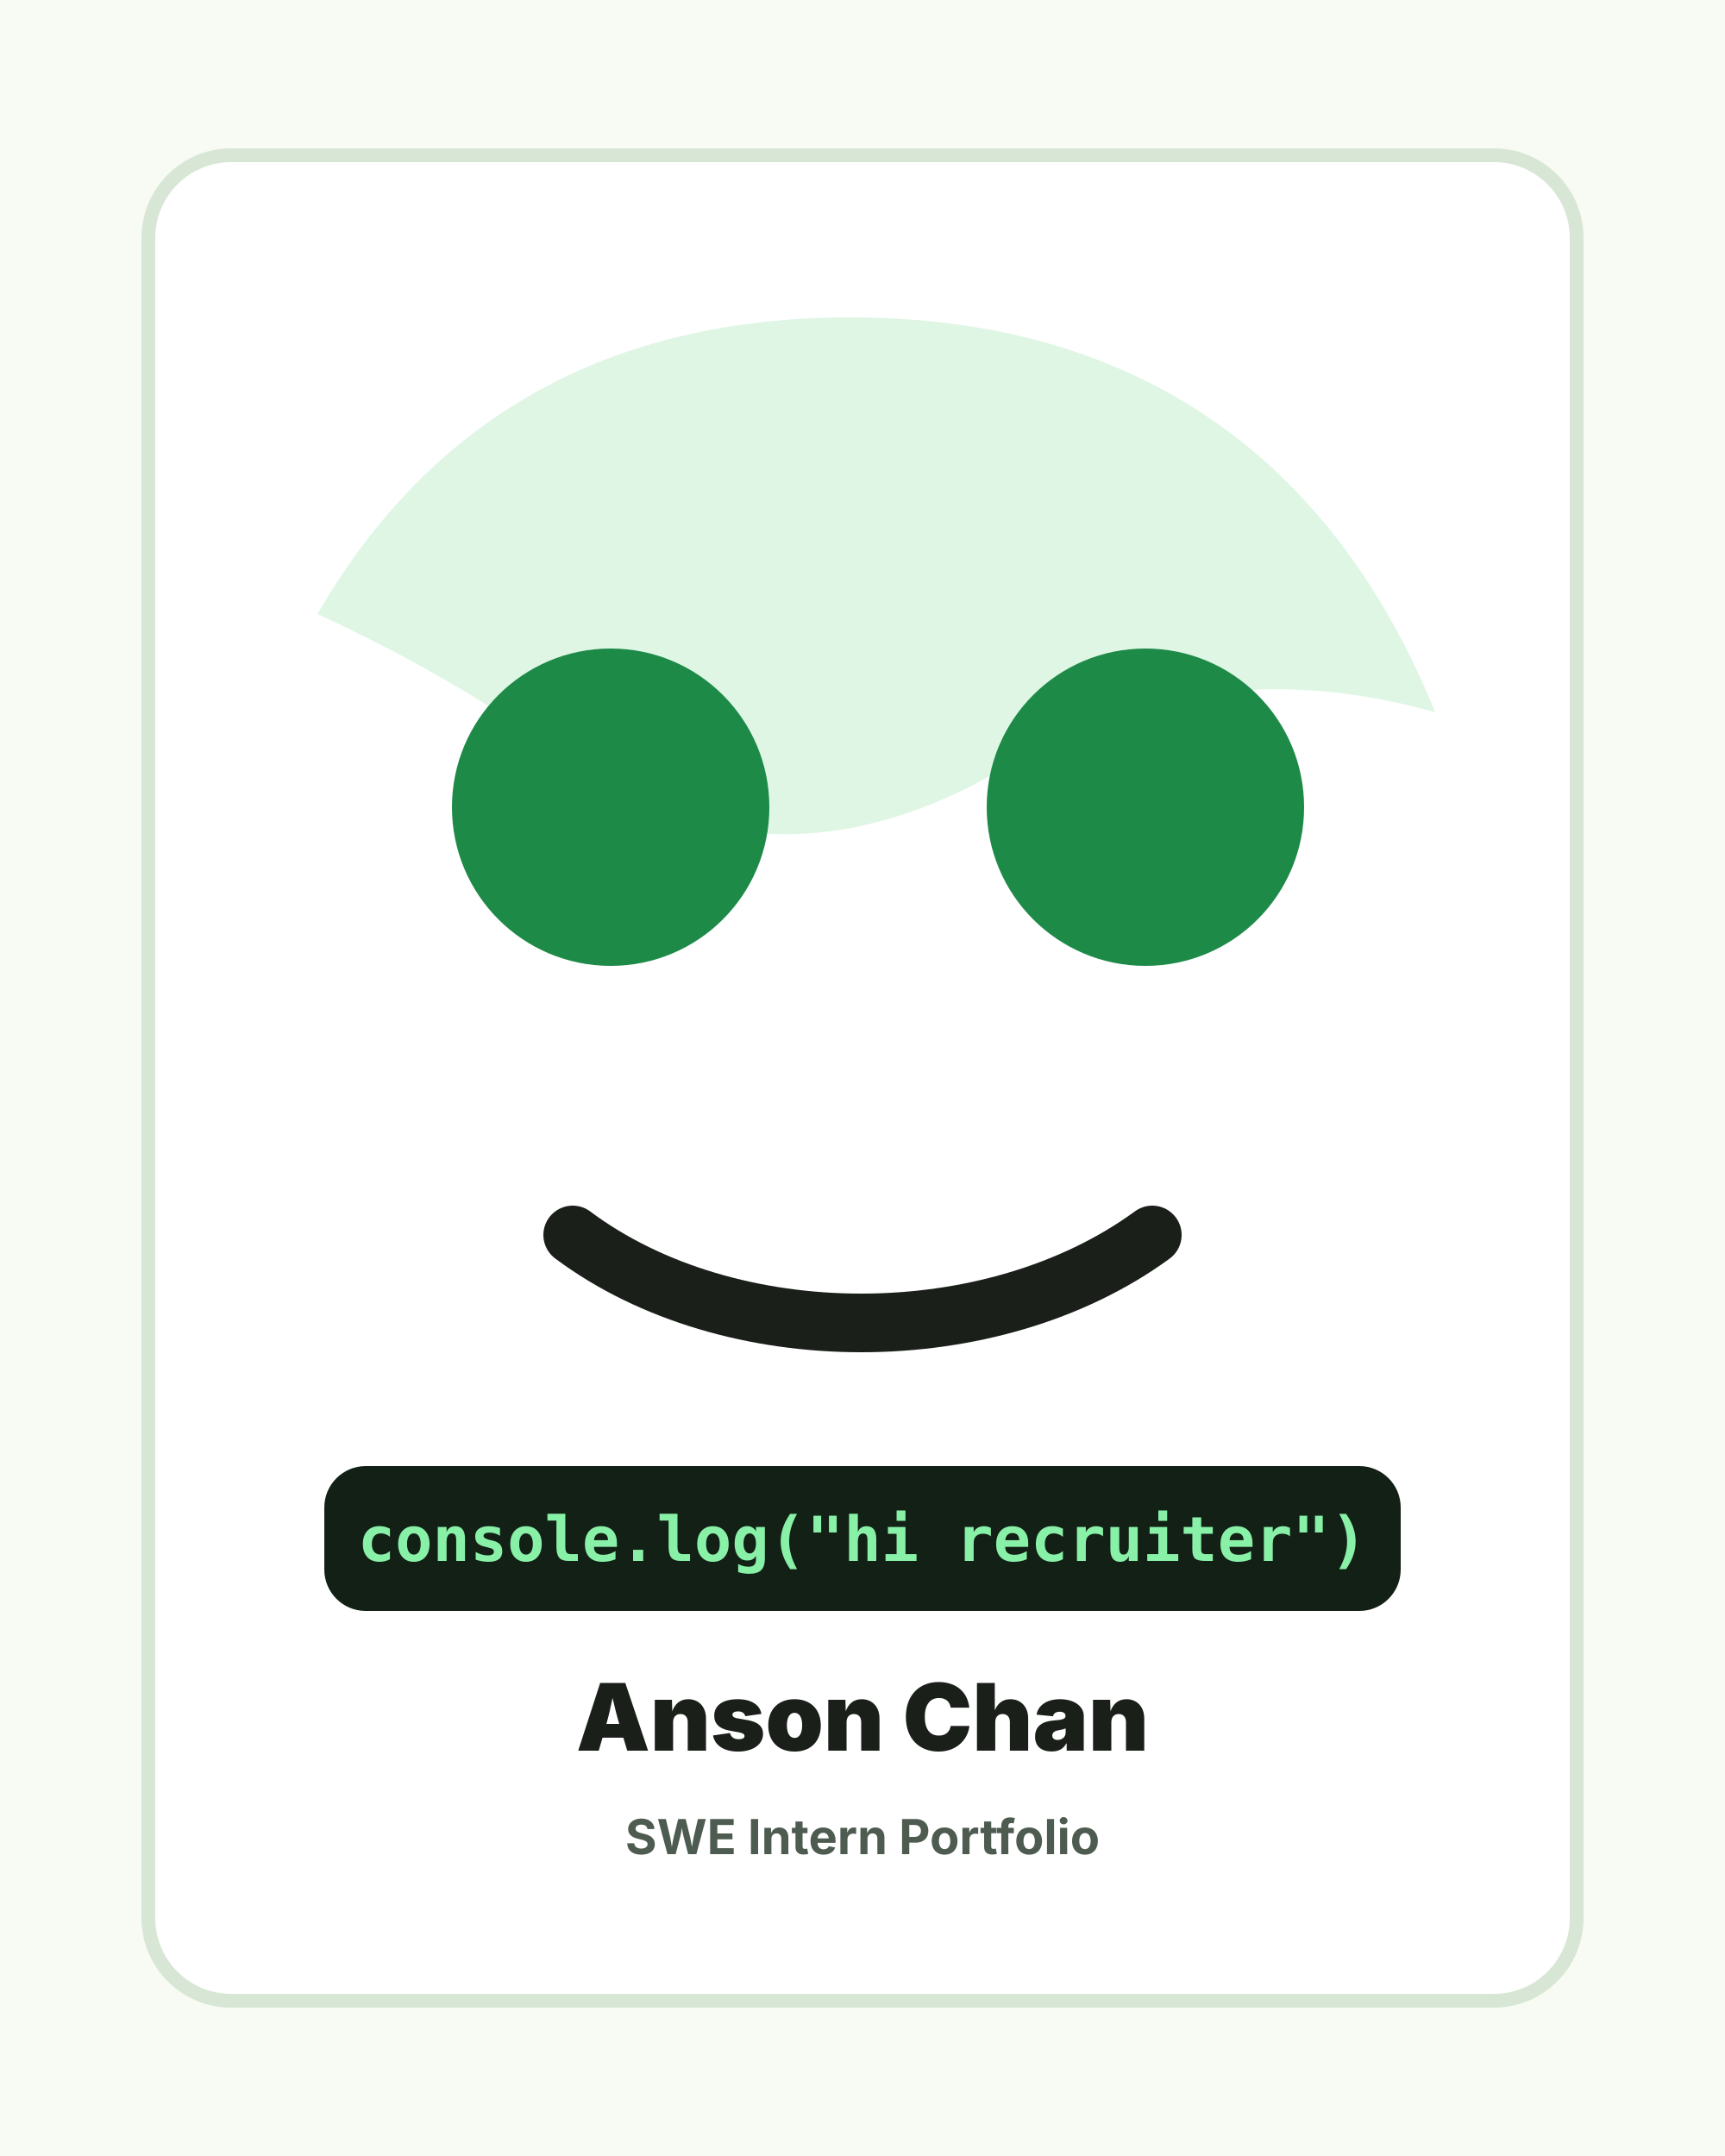
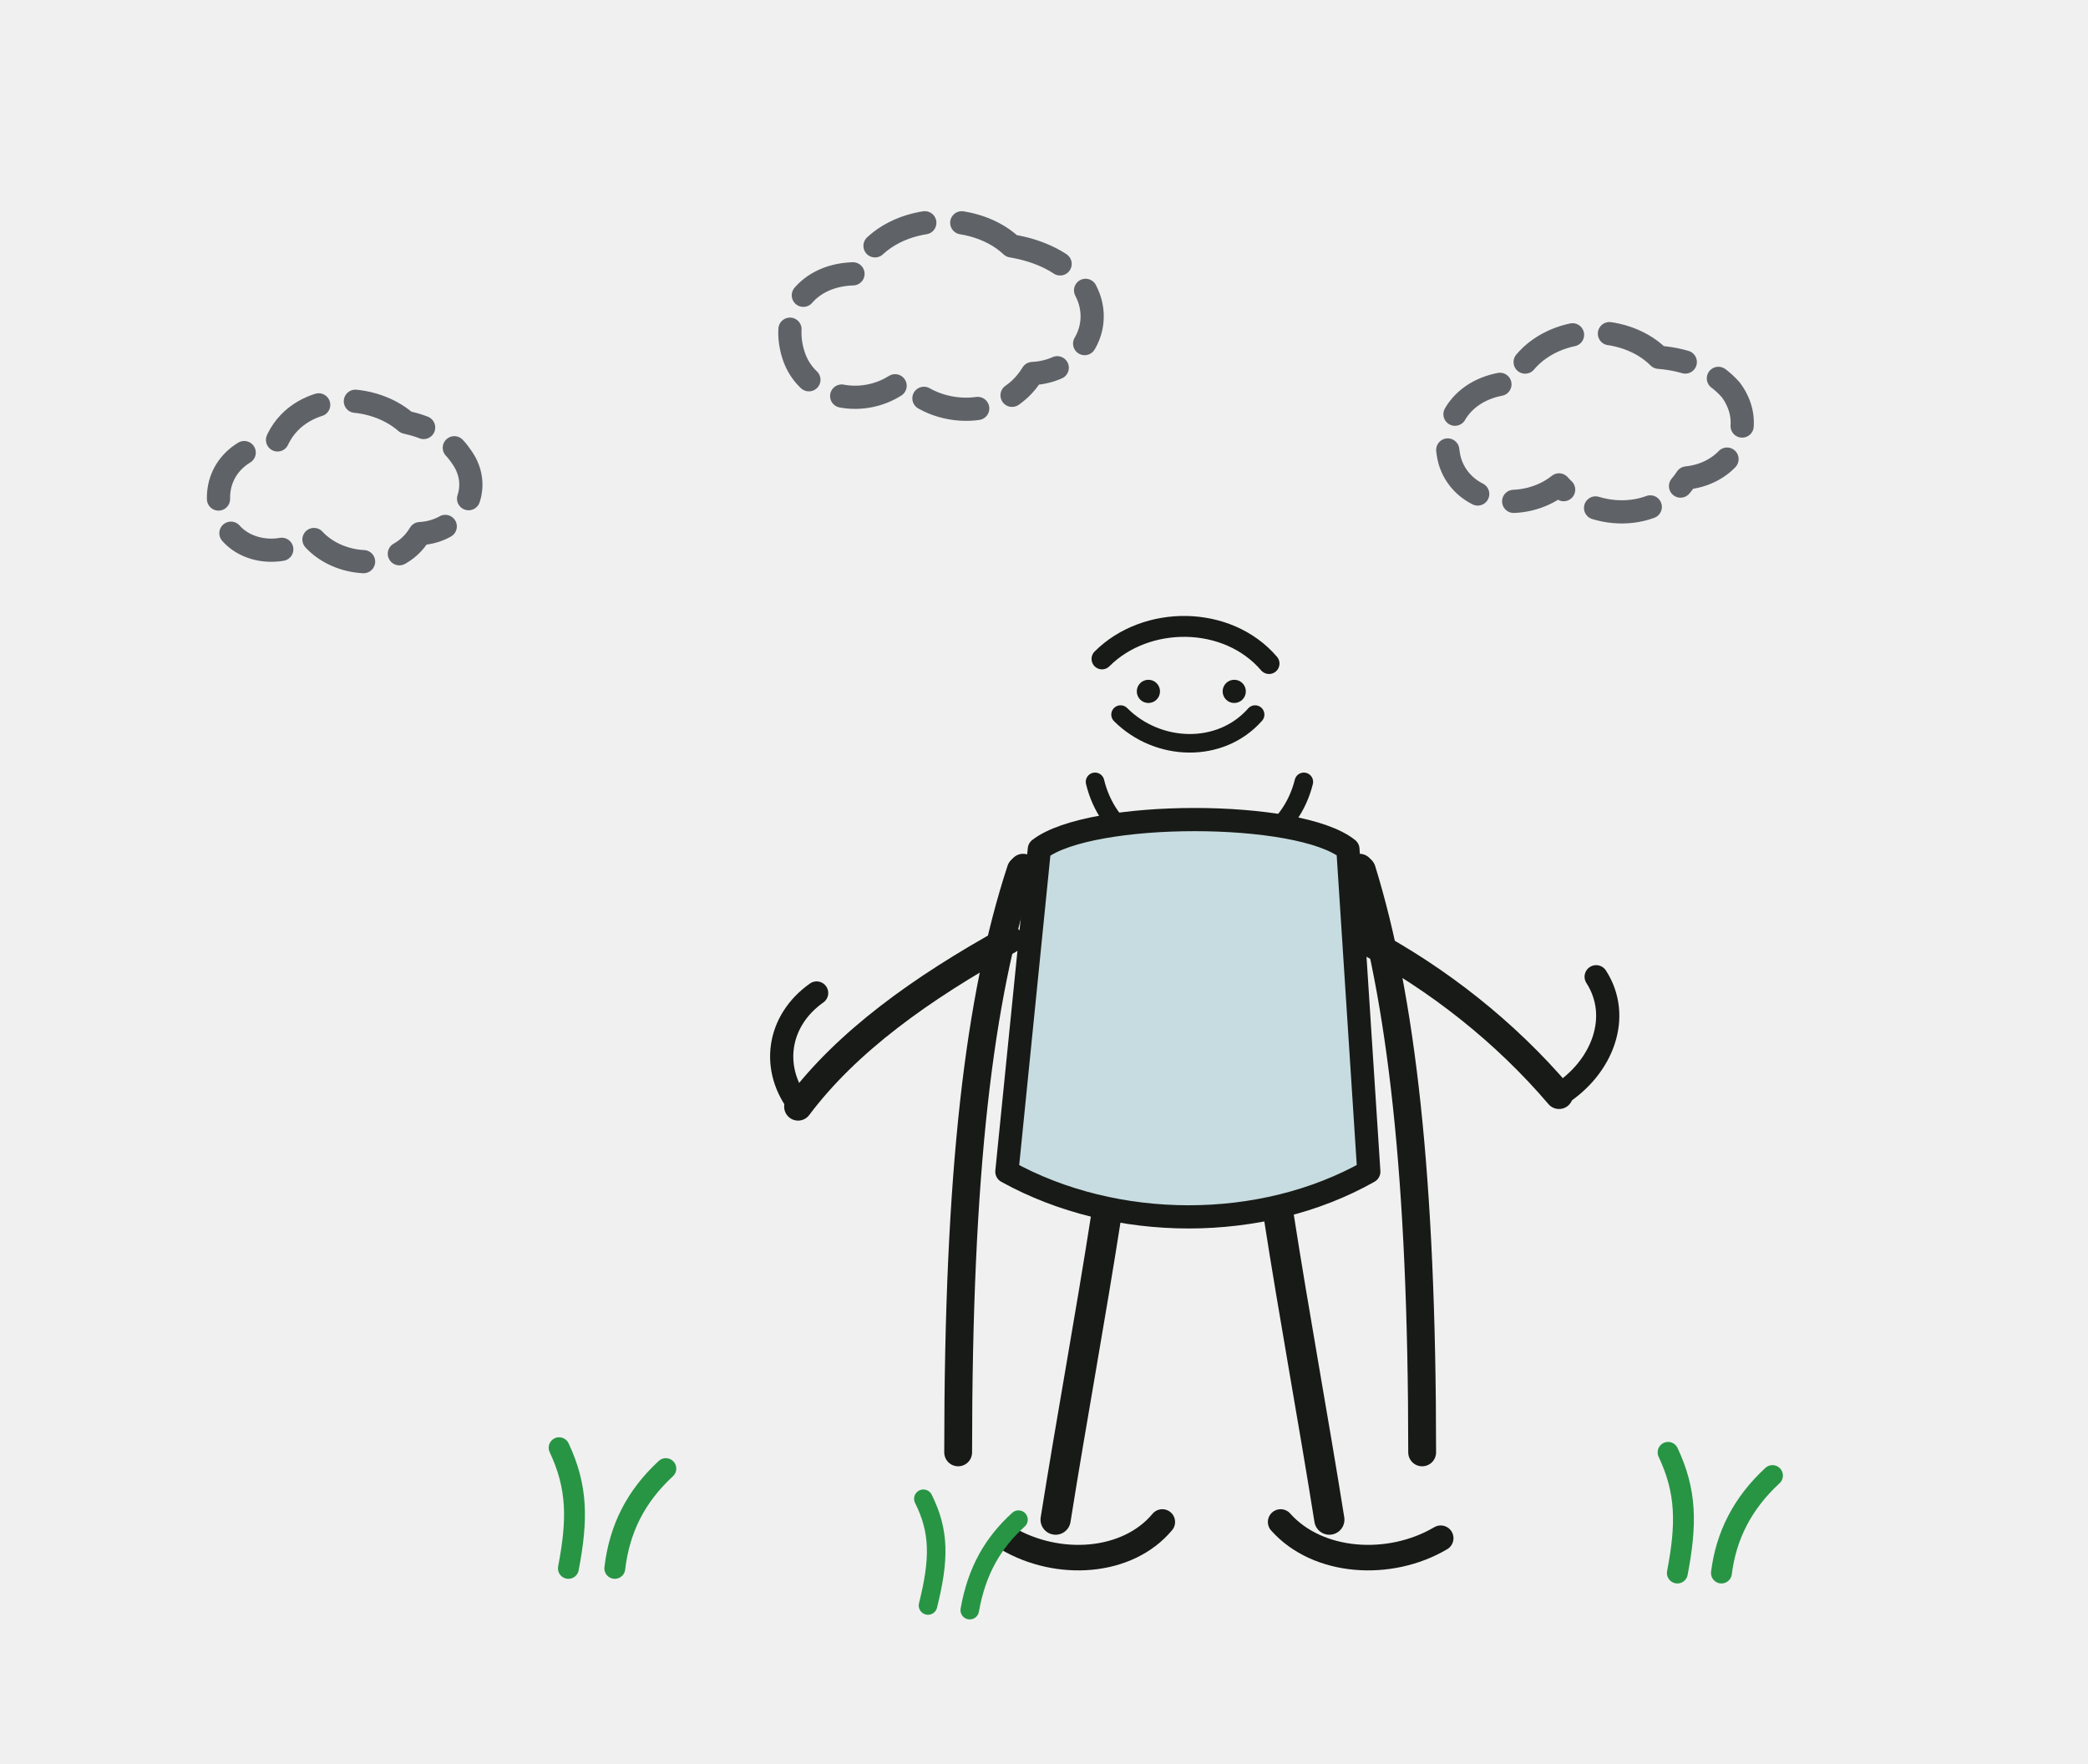
- <svg xmlns="http://www.w3.org/2000/svg" width="1000" height="1250" viewBox="0 0 1000 1250" fill="none">
-   <rect width="1000" height="1250" fill="#F7FBF3" />
-   <rect x="86" y="90" width="828" height="1070" rx="48" fill="#FFFFFF" stroke="#D8E7D5" stroke-width="8" />
-   <path d="M184 356C250 242 353 184 493 184C653 184 770 260 832 413C744 388 662 398 586 443C493 499 406 497 326 438C280 405 232 378 184 356Z" fill="#DFF6E5" />
-   <circle cx="354" cy="468" r="92" fill="#1D8A48" />
-   <circle cx="664" cy="468" r="92" fill="#1D8A48" />
-   <path d="M332 716C423 784 575 784 668 716" stroke="#1B1F1A" stroke-width="34" stroke-linecap="round" />
-   <rect x="188" y="850" width="624" height="84" rx="24" fill="#122015" />
-   <text x="500" y="905" text-anchor="middle" fill="#89F0A8" font-family="Consolas, Monaco, monospace" font-size="36" font-weight="700">console.log("hi recruiter")</text>
-   <text x="500" y="1015" text-anchor="middle" fill="#1B1F1A" font-family="Inter, Arial, sans-serif" font-size="54" font-weight="900">Anson Chan</text>
-   <text x="500" y="1075" text-anchor="middle" fill="#4D5B50" font-family="Inter, Arial, sans-serif" font-size="28" font-weight="700">SWE Intern Portfolio</text>
+ <svg xmlns="http://www.w3.org/2000/svg" width="900" height="760" viewBox="0 0 900 760" fill="none">
+   <path d="M175 182C159 168 128 169 119 191C102 192 91 205 95 221C99 238 121 242 134 231C145 245 171 247 181 230C199 229 209 211 199 197C193 188 184 184 175 182Z" stroke="#5F6368" stroke-width="10" stroke-linecap="round" stroke-linejoin="round" stroke-dasharray="24 16" />
+   <path d="M436 106C418 89 379 92 369 118C348 118 336 134 342 153C348 172 373 177 389 164C403 181 433 181 445 161C466 160 478 139 466 122C459 113 448 108 436 106Z" stroke="#5F6368" stroke-width="10" stroke-linecap="round" stroke-linejoin="round" stroke-dasharray="24 16" />
+   <path d="M715 154C698 137 662 140 652 165C632 166 620 181 625 199C631 218 657 221 672 209C685 224 714 226 727 206C747 204 758 184 746 168C739 160 728 155 715 154Z" stroke="#5F6368" stroke-width="10" stroke-linecap="round" stroke-linejoin="round" stroke-dasharray="24 16" />
+   <path d="M475 284C494 265 529 265 547 286" stroke="#171A16" stroke-width="9" stroke-linecap="round" />
+   <path d="M483 308C499 324 526 325 541 308" stroke="#171A16" stroke-width="8" stroke-linecap="round" />
+   <circle cx="495" cy="298" r="5" fill="#171A16" />
+   <circle cx="532" cy="298" r="5" fill="#171A16" />
+   <path d="M472 337C483 382 551 381 562 337" stroke="#171A16" stroke-width="8" stroke-linecap="round" />
+   <path d="M440 375C422 430 413 505 413 626" stroke="#171A16" stroke-width="12" stroke-linecap="round" />
+   <path d="M587 375C604 430 613 507 613 626" stroke="#171A16" stroke-width="12" stroke-linecap="round" />
+   <path d="M441 374C472 397 554 398 586 374" stroke="#171A16" stroke-width="12" stroke-linecap="round" />
+   <path d="M448 366C470 349 560 349 581 366L590 505C544 531 481 531 434 505L448 366Z" fill="#C7DCE0" stroke="#171A16" stroke-width="10" stroke-linejoin="round" />
+   <path d="M435 405C397 426 365 449 344 477" stroke="#171A16" stroke-width="12" stroke-linecap="round" />
+   <path d="M588 405C620 422 649 445 672 472" stroke="#171A16" stroke-width="12" stroke-linecap="round" />
+   <path d="M345 477C332 461 335 440 352 428" stroke="#171A16" stroke-width="10" stroke-linecap="round" />
+   <path d="M672 472C691 460 699 438 688 421" stroke="#171A16" stroke-width="10" stroke-linecap="round" />
+   <path d="M477 523C470 568 462 611 455 655" stroke="#171A16" stroke-width="13" stroke-linecap="round" />
+   <path d="M551 523C558 568 566 611 573 655" stroke="#171A16" stroke-width="13" stroke-linecap="round" />
+   <path d="M434 663C456 676 486 674 501 656" stroke="#171A16" stroke-width="11" stroke-linecap="round" />
+   <path d="M552 656C568 674 599 676 621 663" stroke="#171A16" stroke-width="11" stroke-linecap="round" />
+   <path d="M245 676C249 655 249 641 241 624" stroke="#289545" stroke-width="9" stroke-linecap="round" />
+   <path d="M265 676C267 659 274 645 287 633" stroke="#289545" stroke-width="9" stroke-linecap="round" />
+   <path d="M723 678C727 657 727 643 719 626" stroke="#289545" stroke-width="9" stroke-linecap="round" />
+   <path d="M742 678C744 662 751 648 764 636" stroke="#289545" stroke-width="9" stroke-linecap="round" />
+   <path d="M400 692C405 672 405 660 398 646" stroke="#289545" stroke-width="8" stroke-linecap="round" />
+   <path d="M418 694C421 677 428 665 439 655" stroke="#289545" stroke-width="8" stroke-linecap="round" />
</svg>
